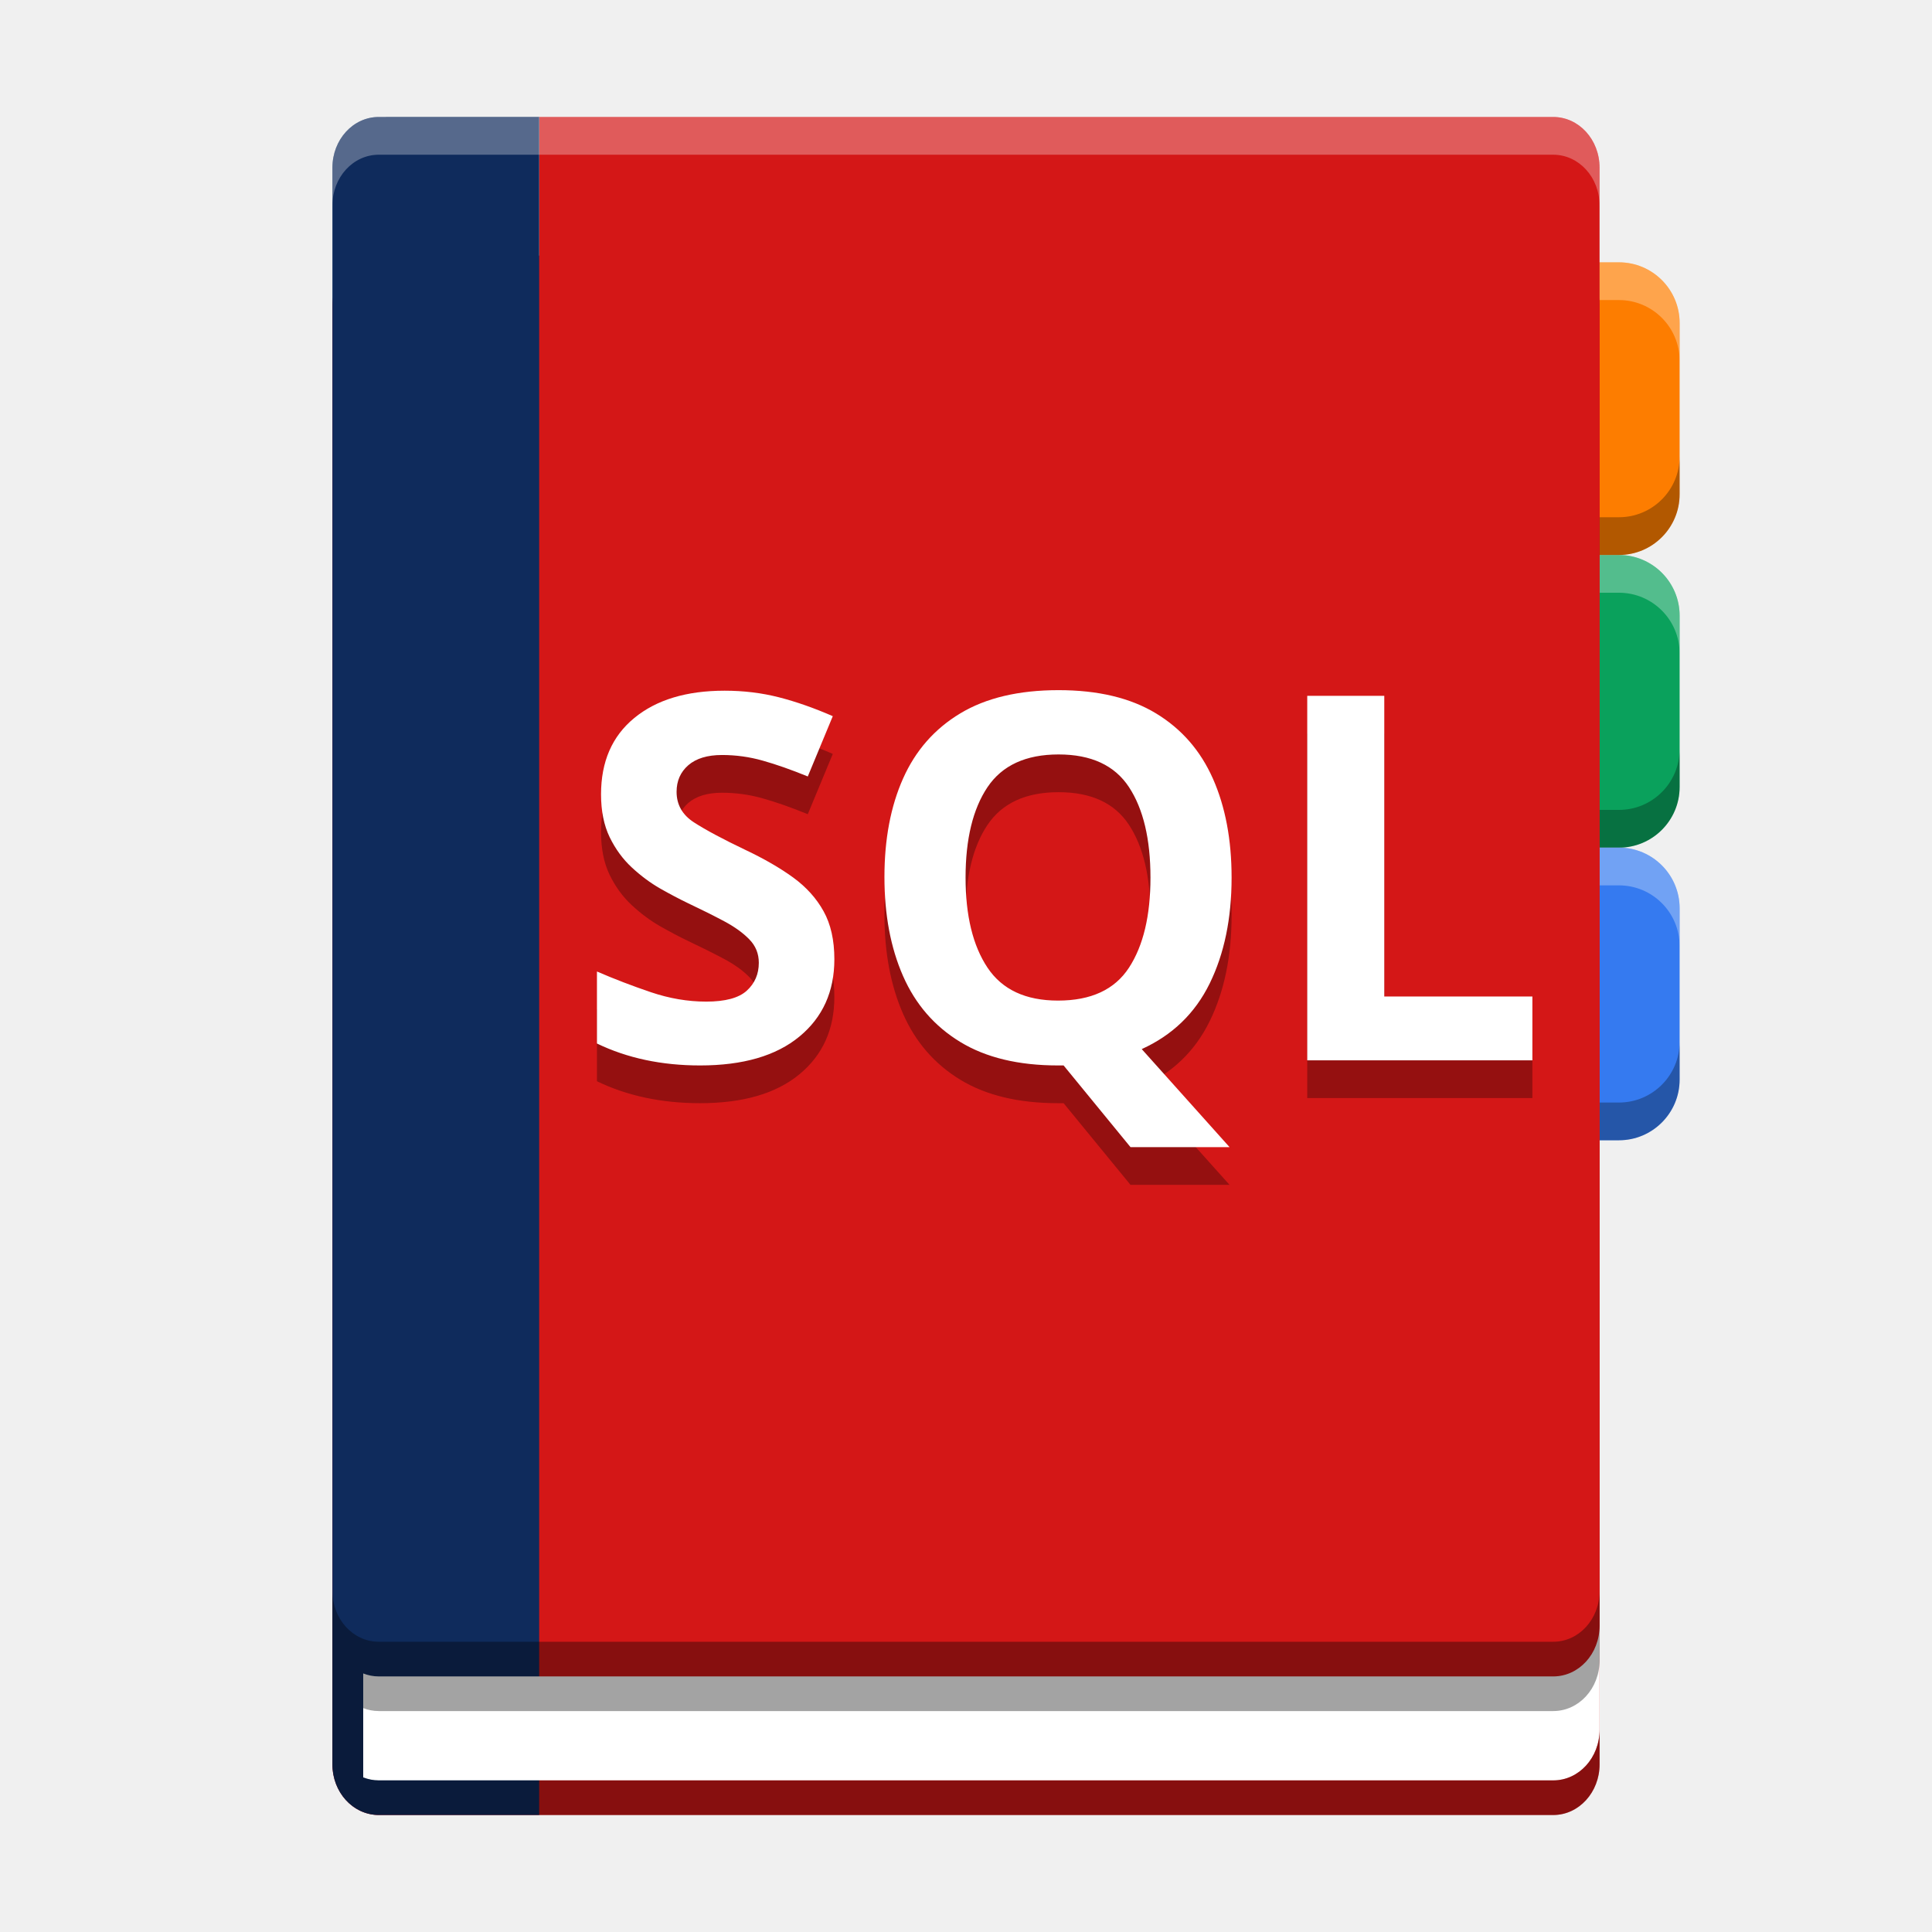
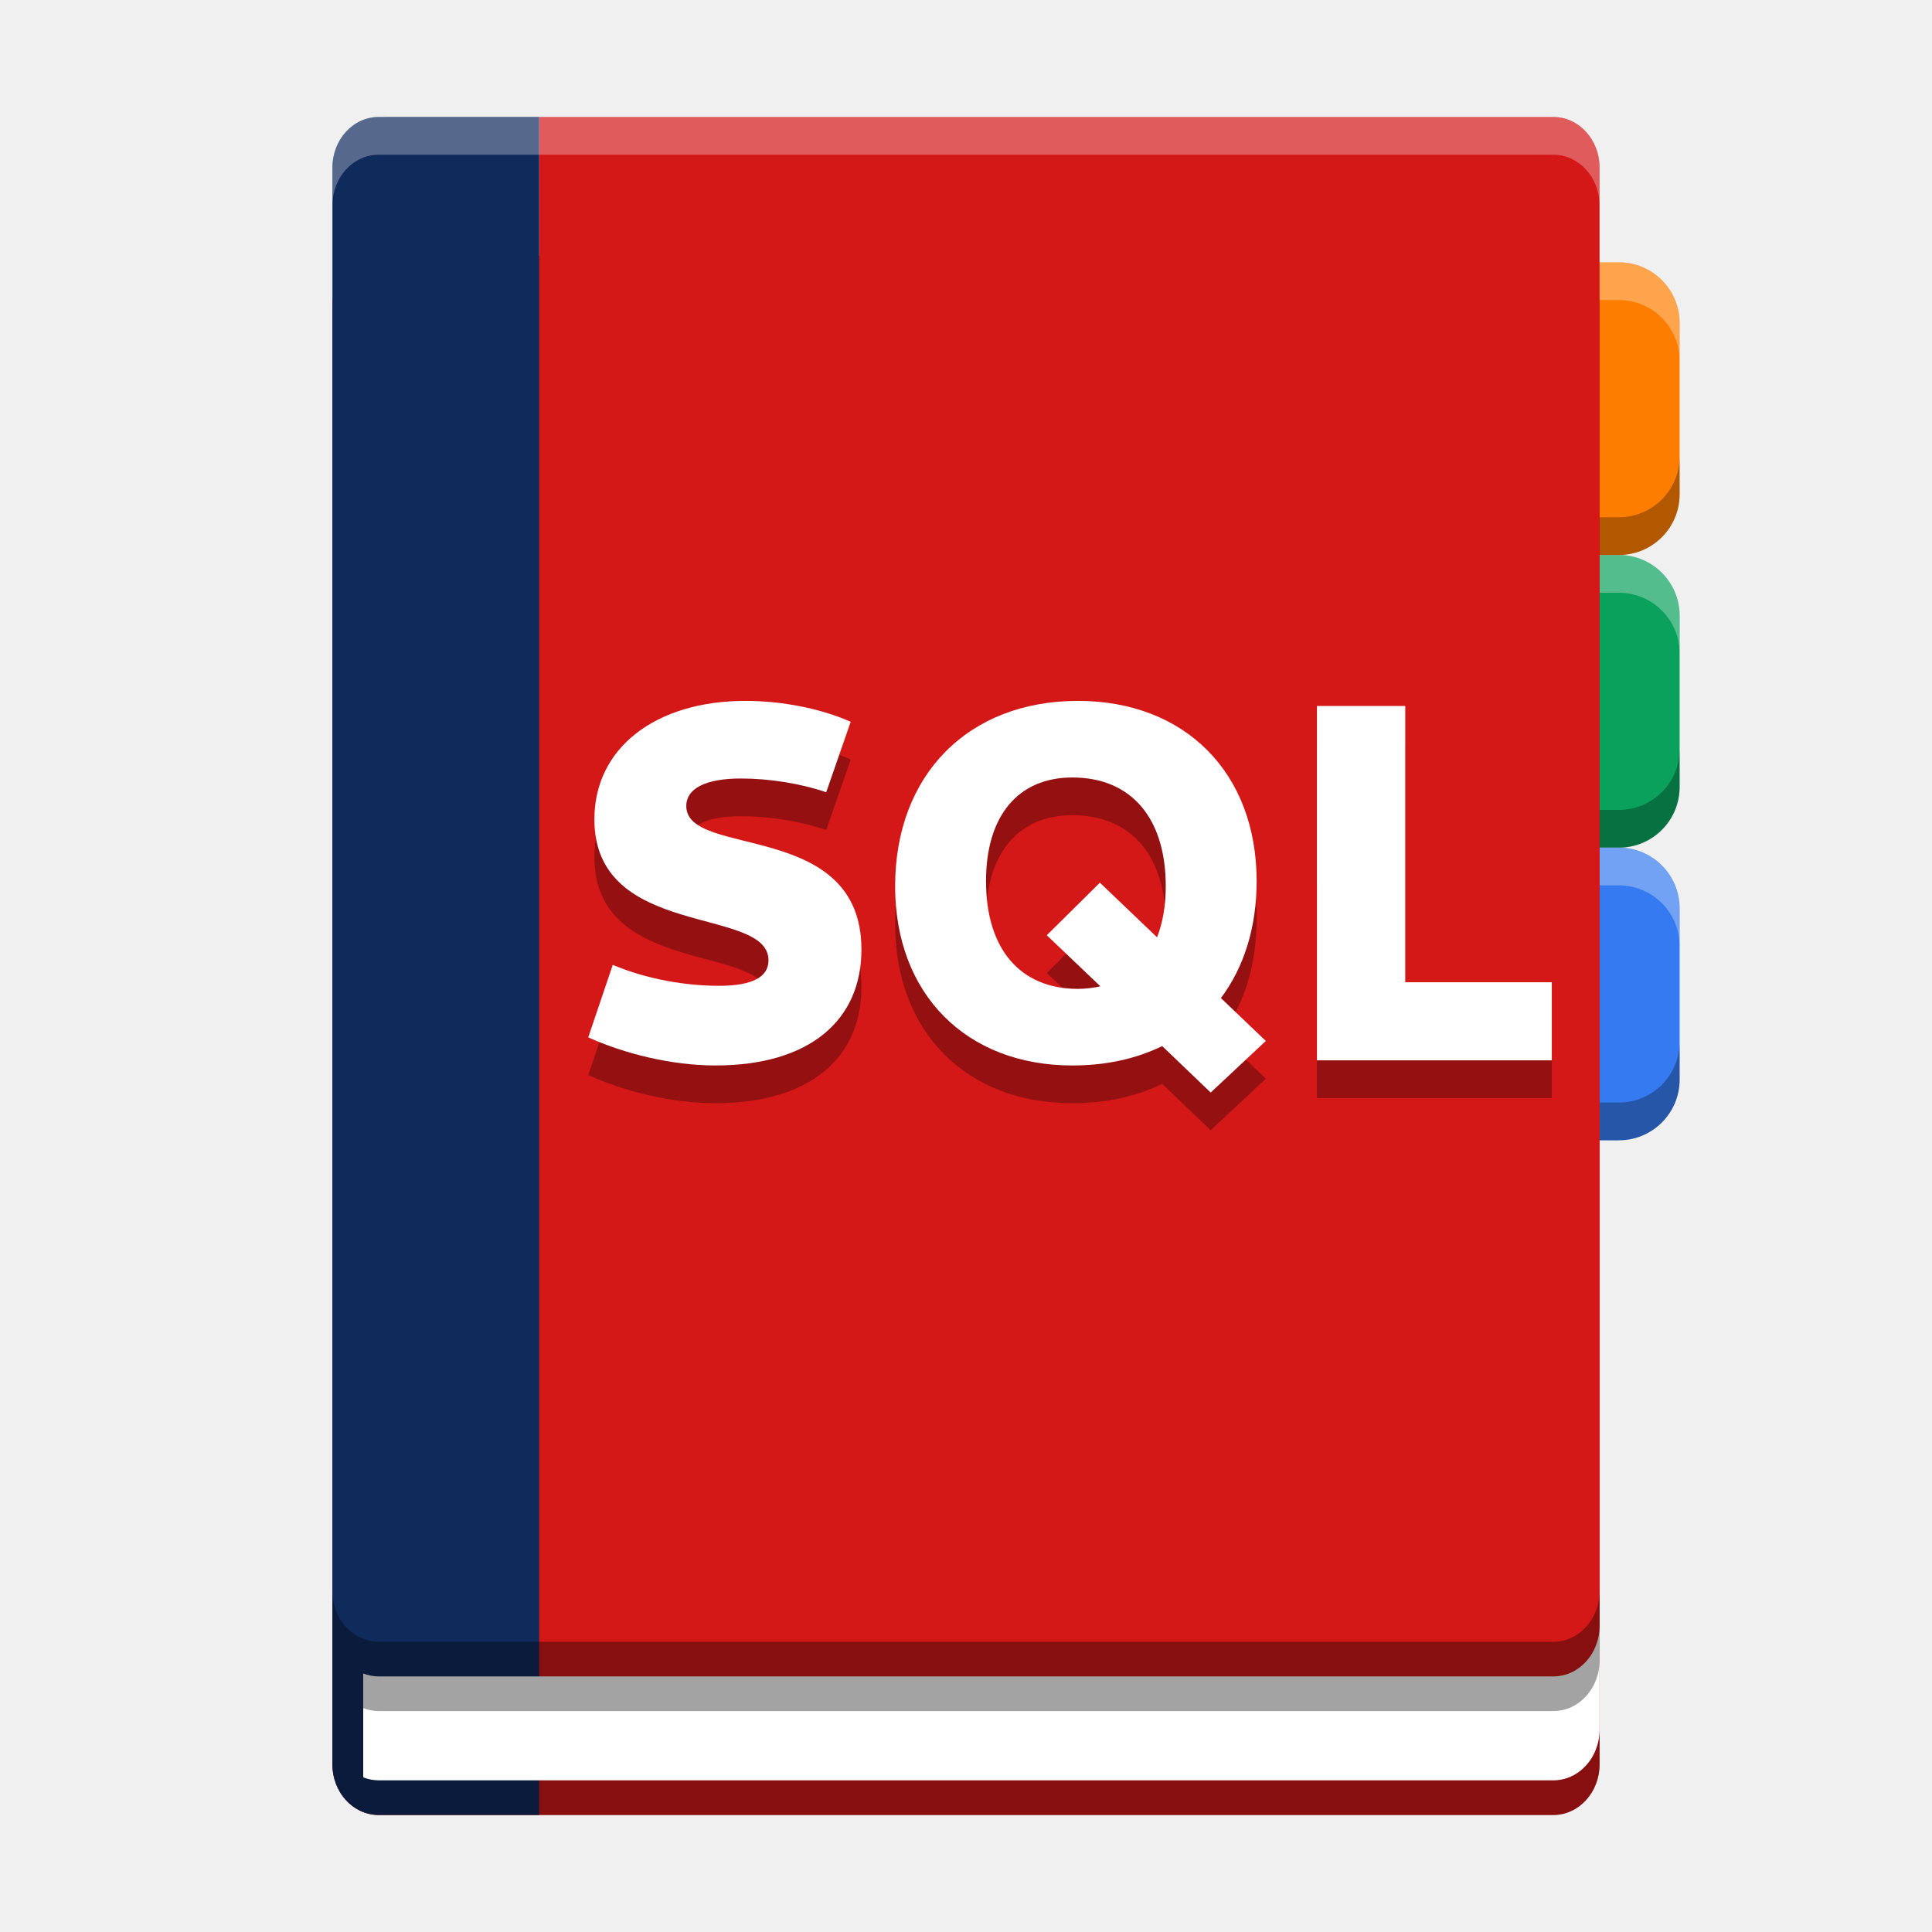
<svg xmlns="http://www.w3.org/2000/svg" xmlns:xlink="http://www.w3.org/1999/xlink" width="512" height="512" version="1.1" viewBox="0 0 384 384">
  <defs>
    <filter id="alpha" x="0%" y="0%" width="100%" height="100%">
      <feColorMatrix in="SourceGraphic" values="0 0 0 0 1 0 0 0 0 1 0 0 0 0 1 0 0 0 1 0" />
    </filter>
    <mask id="b">
      <g filter="url(#alpha)">
        <rect width="384" height="384" fill-opacity=".302" />
      </g>
    </mask>
    <clipPath id="c">
      <rect width="384" height="384" />
    </clipPath>
  </defs>
  <path d="m264.85 110.31h56.926c6.66 0 12.062 5.402 12.062 12.062v34.043c0 6.664-5.402 12.062-12.062 12.062h-56.926c-6.664 0-12.062-5.398-12.062-12.062v-34.043c0-6.66 5.398-12.062 12.062-12.062z" fill="#0aa15c" />
  <path d="m264.85 168.47h56.926c6.66 0 12.062 5.398 12.062 12.062v34.043c0 6.66-5.402 12.062-12.062 12.062h-56.926c-6.664 0-12.062-5.402-12.062-12.062v-34.043c0-6.664 5.398-12.062 12.062-12.062z" fill="#357af0" />
  <g stroke-width="1.333">
    <path transform="scale(.75)" d="m353.13 147.08c-8.885 0-16.082 7.204-16.082 16.084v10c0-8.88 7.197-16.084 16.082-16.084h75.902c8.88 0 16.082 7.204 16.082 16.084v-10c0-8.88-7.202-16.084-16.082-16.084h-75.902z" fill="#fff" opacity=".3" />
    <path transform="scale(.75)" d="m337.05 198.55v10c0 8.885 7.197 16.082 16.082 16.082h75.902c8.88 0 16.082-7.197 16.082-16.082v-10c0 8.885-7.202 16.082-16.082 16.082h-75.902c-8.885 0-16.082-7.197-16.082-16.082z" opacity=".3" />
    <path transform="scale(.75)" d="m353.13 224.63c-8.885 0-16.082 7.197-16.082 16.082v10c0-8.885 7.197-16.082 16.082-16.082h75.902c8.88 0 16.082 7.197 16.082 16.082v-10c0-8.885-7.202-16.082-16.082-16.082h-75.902z" fill="#fff" opacity=".3" />
  </g>
  <path d="m264.85 52.141h56.926c6.66 0 12.062 5.398 12.062 12.062v34.043c0 6.66-5.402 12.062-12.062 12.062h-56.926c-6.664 0-12.062-5.402-12.062-12.062v-34.043c0-6.664 5.398-12.062 12.062-12.062z" fill="#fd7d00" />
  <path transform="scale(.75)" d="m353.13 69.521c-8.885 0-16.082 7.197-16.082 16.082v10c0-8.885 7.197-16.082 16.082-16.082h75.902c8.88 0 16.082 7.197 16.082 16.082v-10c0-8.885-7.202-16.082-16.082-16.082h-75.902z" fill="#fff" opacity=".3" stroke-width="1.333" />
  <path transform="scale(.75)" d="m337.05 276.1v10c0 8.88 7.197 16.084 16.082 16.084h75.902c8.88 0 16.082-7.204 16.082-16.084v-10c0 8.88-7.202 16.084-16.082 16.084h-75.902c-8.885 0-16.082-7.204-16.082-16.084z" opacity=".3" stroke-width="1.333" />
  <path d="m75.281 50.797h233.43c5.09 0 9.219 4.512 9.219 10.082v289.79c0 5.566-4.129 10.078-9.219 10.078h-233.43c-5.09 0-9.215-4.512-9.215-10.078v-289.79c0-5.57 4.125-10.082 9.215-10.082z" fill="#d41717" />
  <path transform="scale(.75)" d="m337.05 120.99v10c0 8.88 7.197 16.084 16.082 16.084h75.902c8.88 0 16.082-7.204 16.082-16.084v-10c0 8.88-7.202 16.084-16.082 16.084h-75.902c-8.885 0-16.082-7.204-16.082-16.084z" opacity=".3" stroke-width="1.333" />
  <path d="m107.16 23.25v309.95h201.55c5.106 0 9.215-4.496 9.215-10.082v-289.79c0-5.582-4.109-10.078-9.215-10.078z" fill="#d41717" />
  <path d="m75.285 23.25c-5.106 0-9.215 4.496-9.215 10.078v317.34c0 5.516 4.008 9.957 9.02 10.07h32.074v-337.49z" fill="#0f2b5c" />
  <path d="m317.93 323.12c0 5.586-4.109 10.082-9.215 10.082h-233.43c-1.086 0-2.125-0.215-3.094-0.59v20.664c0.969 0.375 2.008 0.59 3.094 0.59h233.43c5.106 0 9.215-4.496 9.215-10.082z" fill="#fff" />
  <use width="100%" height="100%" mask="url(#b)" xlink:href="#a" />
  <path transform="scale(.75)" d="m100.38 31c-6.807 0-12.287 5.995-12.287 13.438v10c0-7.443 5.48-13.438 12.287-13.438h311.23c6.807 0 12.287 5.995 12.287 13.438v-10c0-7.443-5.48-13.438-12.287-13.438h-311.23z" fill="#fcfcfc" opacity=".3" stroke-width="1.333" />
  <g id="a" clip-path="url(#c)">
    <path d="m66.07 316.23v34.438c0 4.398 2.551 8.105 6.121 9.492 0.004 0 0.008 0 0.012 0.004 0.219 0.086 0.445 0.16 0.672 0.227 0.047 0.016 0.094 0.027 0.141 0.039 0.199 0.059 0.406 0.109 0.613 0.148 0.109 0.023 0.223 0.039 0.332 0.055 0.152 0.027 0.301 0.051 0.457 0.07 0.285 0.027 0.574 0.047 0.867 0.047h233.43c2.551 0 4.856-1.125 6.519-2.945 1.668-1.824 2.695-4.344 2.695-7.133v-6.891c0 5.586-4.109 10.082-9.215 10.082h-233.43c-1.086 0-2.125-0.215-3.094-0.59v-13.777c0.969 0.375 2.008 0.59 3.094 0.59h233.43c5.106 0 9.215-4.496 9.215-10.078v-13.777c0 5.586-4.109 10.082-9.215 10.082h-233.43c-5.106 0-9.215-4.496-9.215-10.082zm9.152 16.965c1.898 0 3.809 0 5.707 0.004h-5.644c-0.023 0-0.043-0.004-0.062-0.004z" fill="#010000" opacity=".3" />
  </g>
-   <text x="113.976" y="218.251" fill="#000000" font-family="Cantarell" font-size="101.49px" letter-spacing="0px" opacity=".3" stroke-width="3.806" word-spacing="0px" style="line-height:1.25" xml:space="preserve">
-     <tspan x="113.976" y="218.251" fill="#000000" font-family="Cantarell" font-weight="800" stroke-width="3.806">SQL</tspan>
-   </text>
-   <text x="113.976" y="210.751" fill="#ffffff" font-family="Cantarell" font-size="101.49px" letter-spacing="0px" stroke-width="3.806" word-spacing="0px" style="line-height:1.25" xml:space="preserve">
-     <tspan x="113.976" y="210.751" fill="#ffffff" font-family="Cantarell" font-weight="800" stroke-width="3.806">SQL</tspan>
-   </text>
+   <g opacity=".3" stroke-width="3.806" aria-label="SQL">
+     <path d="m142.19 219.27c18.674 0 29.026-8.931 29.026-23.038 0-25.88-34.811-18.065-34.811-28.519 0-3.552 3.958-5.481 10.859-5.481 5.683 0 11.976 1.015 16.949 2.74l4.872-14.006c-5.886-2.639-13.701-4.161-20.907-4.161-17.862 0-30.041 9.337-30.041 23.546 0 23.952 34.608 17.152 34.608 28.011 0 3.248-3.045 5.074-9.845 5.074-6.394 0-14.107-1.218-21.11-4.161l-4.872 14.412c7.206 3.248 16.543 5.582 25.271 5.582z" />
+     <path d="m213.13 219.27c6.698 0 12.686-1.319 17.862-3.857l9.642 9.236 10.961-10.25-8.931-8.525c4.567-6.089 7.104-14.006 7.104-23.241 0-21.516-14.209-35.826-35.522-35.826-21.82 0-36.333 14.716-36.333 36.841 0 21.414 14.107 35.623 35.217 35.623zm1.116-15.224c-11.468 0-18.268-7.916-18.268-21.414 0-12.991 6.394-20.602 17.152-20.602 11.671 0 18.573 8.018 18.573 21.617 0 3.857-0.609 7.307-1.725 10.149l-11.367-10.859-10.555 10.453 10.656 10.149c-1.421 0.304-2.943 0.507-4.466 0.507z" />
+     <path d="m261.75 218.25h46.685v-15.528h-29.128v-54.906h-17.558z" />
+   </g>
+   <g fill="#fff" stroke-width="3.806" aria-label="SQL">
+     <path d="m142.19 211.77c18.674 0 29.026-8.931 29.026-23.038 0-25.88-34.811-18.065-34.811-28.519 0-3.552 3.958-5.481 10.859-5.481 5.683 0 11.976 1.015 16.949 2.74l4.872-14.006c-5.886-2.639-13.701-4.161-20.907-4.161-17.862 0-30.041 9.337-30.041 23.546 0 23.952 34.608 17.152 34.608 28.011 0 3.248-3.045 5.074-9.845 5.074-6.394 0-14.107-1.218-21.11-4.161l-4.872 14.412c7.206 3.248 16.543 5.582 25.271 5.582z" />
+     <path d="m213.13 211.77c6.698 0 12.686-1.319 17.862-3.857l9.642 9.236 10.961-10.25-8.931-8.525c4.567-6.089 7.104-14.006 7.104-23.241 0-21.516-14.209-35.826-35.522-35.826-21.82 0-36.333 14.716-36.333 36.841 0 21.414 14.107 35.623 35.217 35.623zm1.116-15.224c-11.468 0-18.268-7.916-18.268-21.414 0-12.991 6.394-20.602 17.152-20.602 11.671 0 18.573 8.018 18.573 21.617 0 3.857-0.609 7.307-1.725 10.149l-11.367-10.859-10.555 10.453 10.656 10.149c-1.421 0.304-2.943 0.507-4.466 0.507z" />
+     <path d="m261.75 210.75h46.685v-15.528h-29.128v-54.906h-17.558z" />
+   </g>
</svg>
